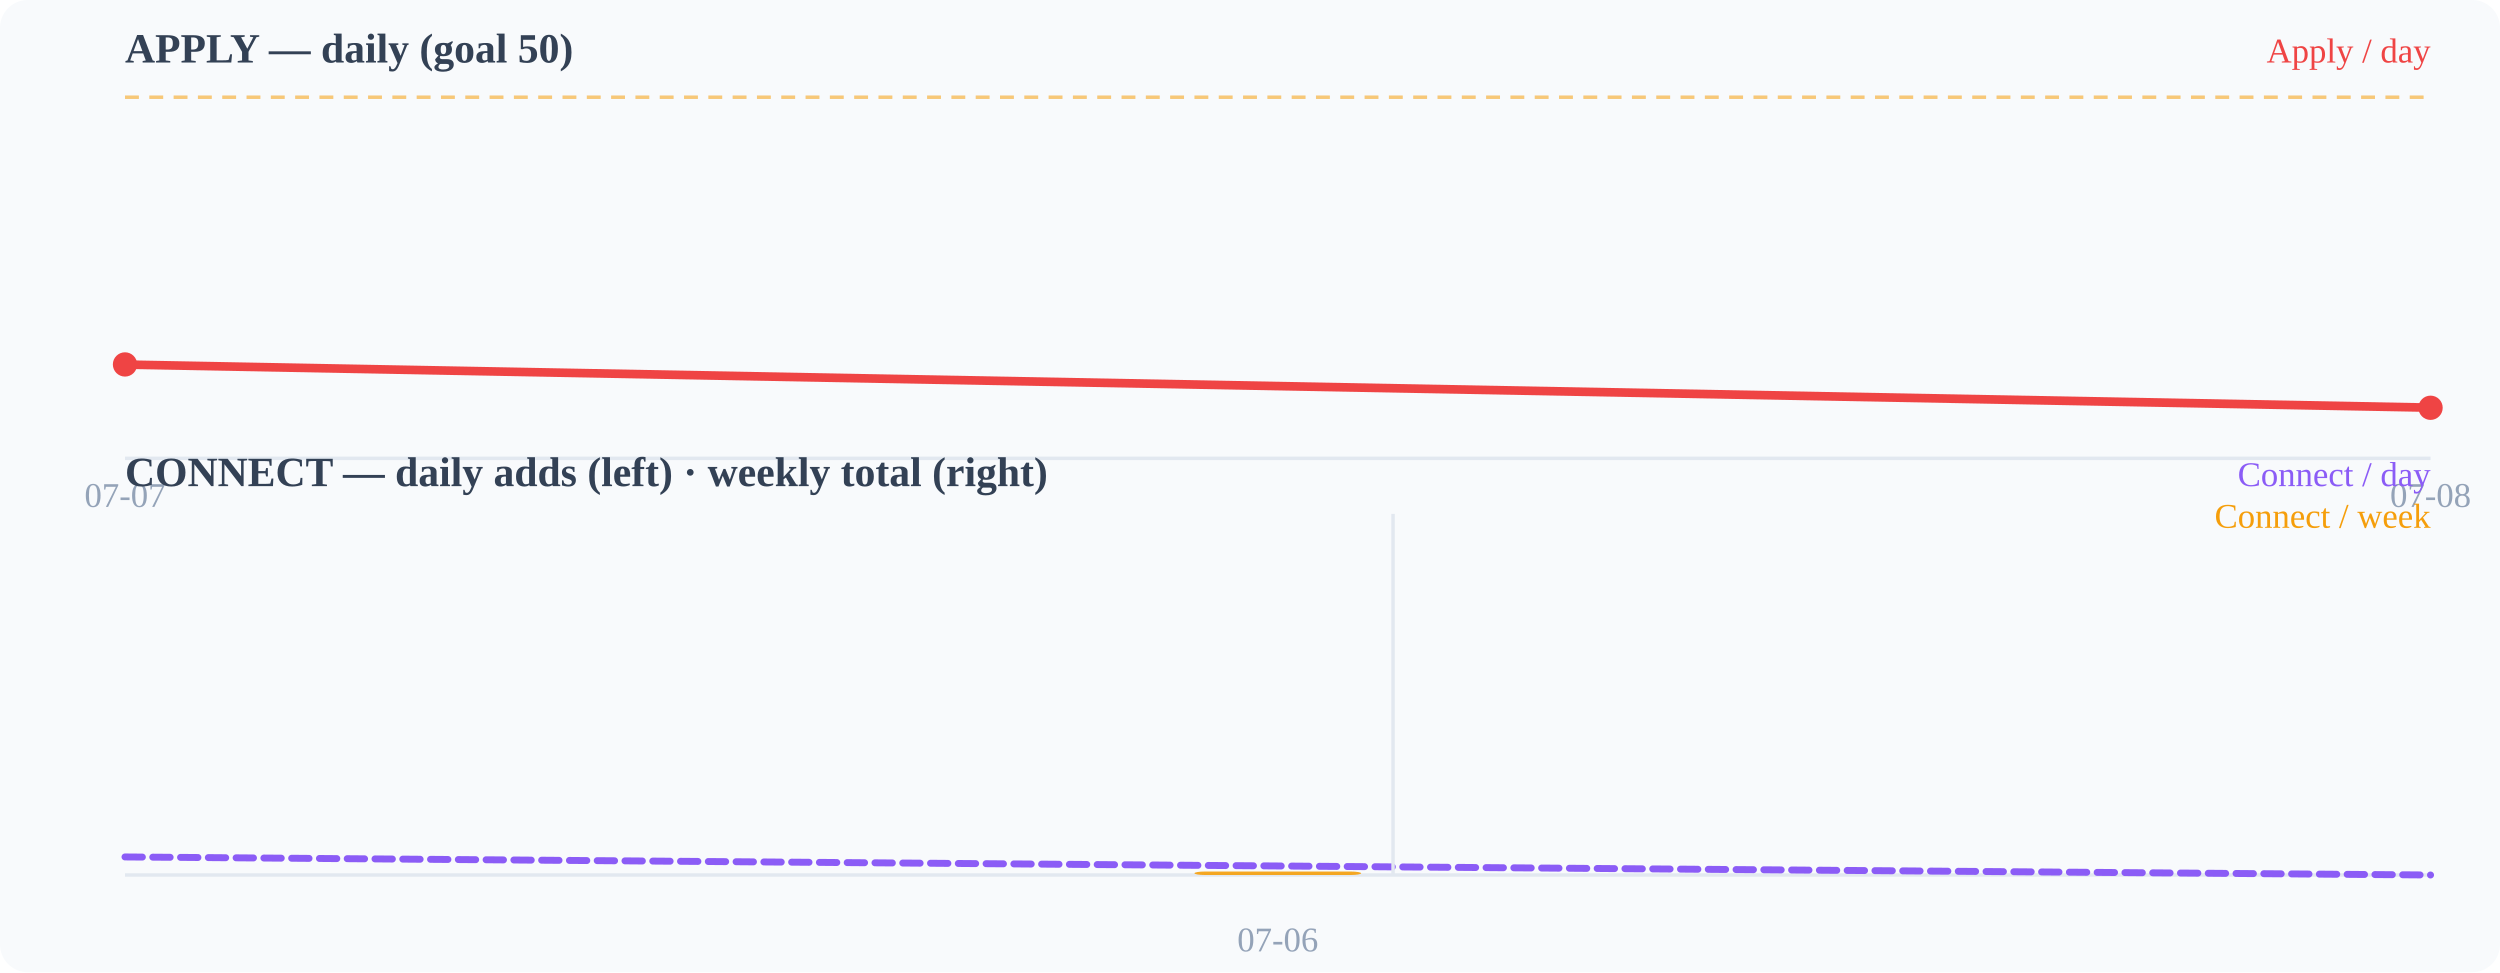
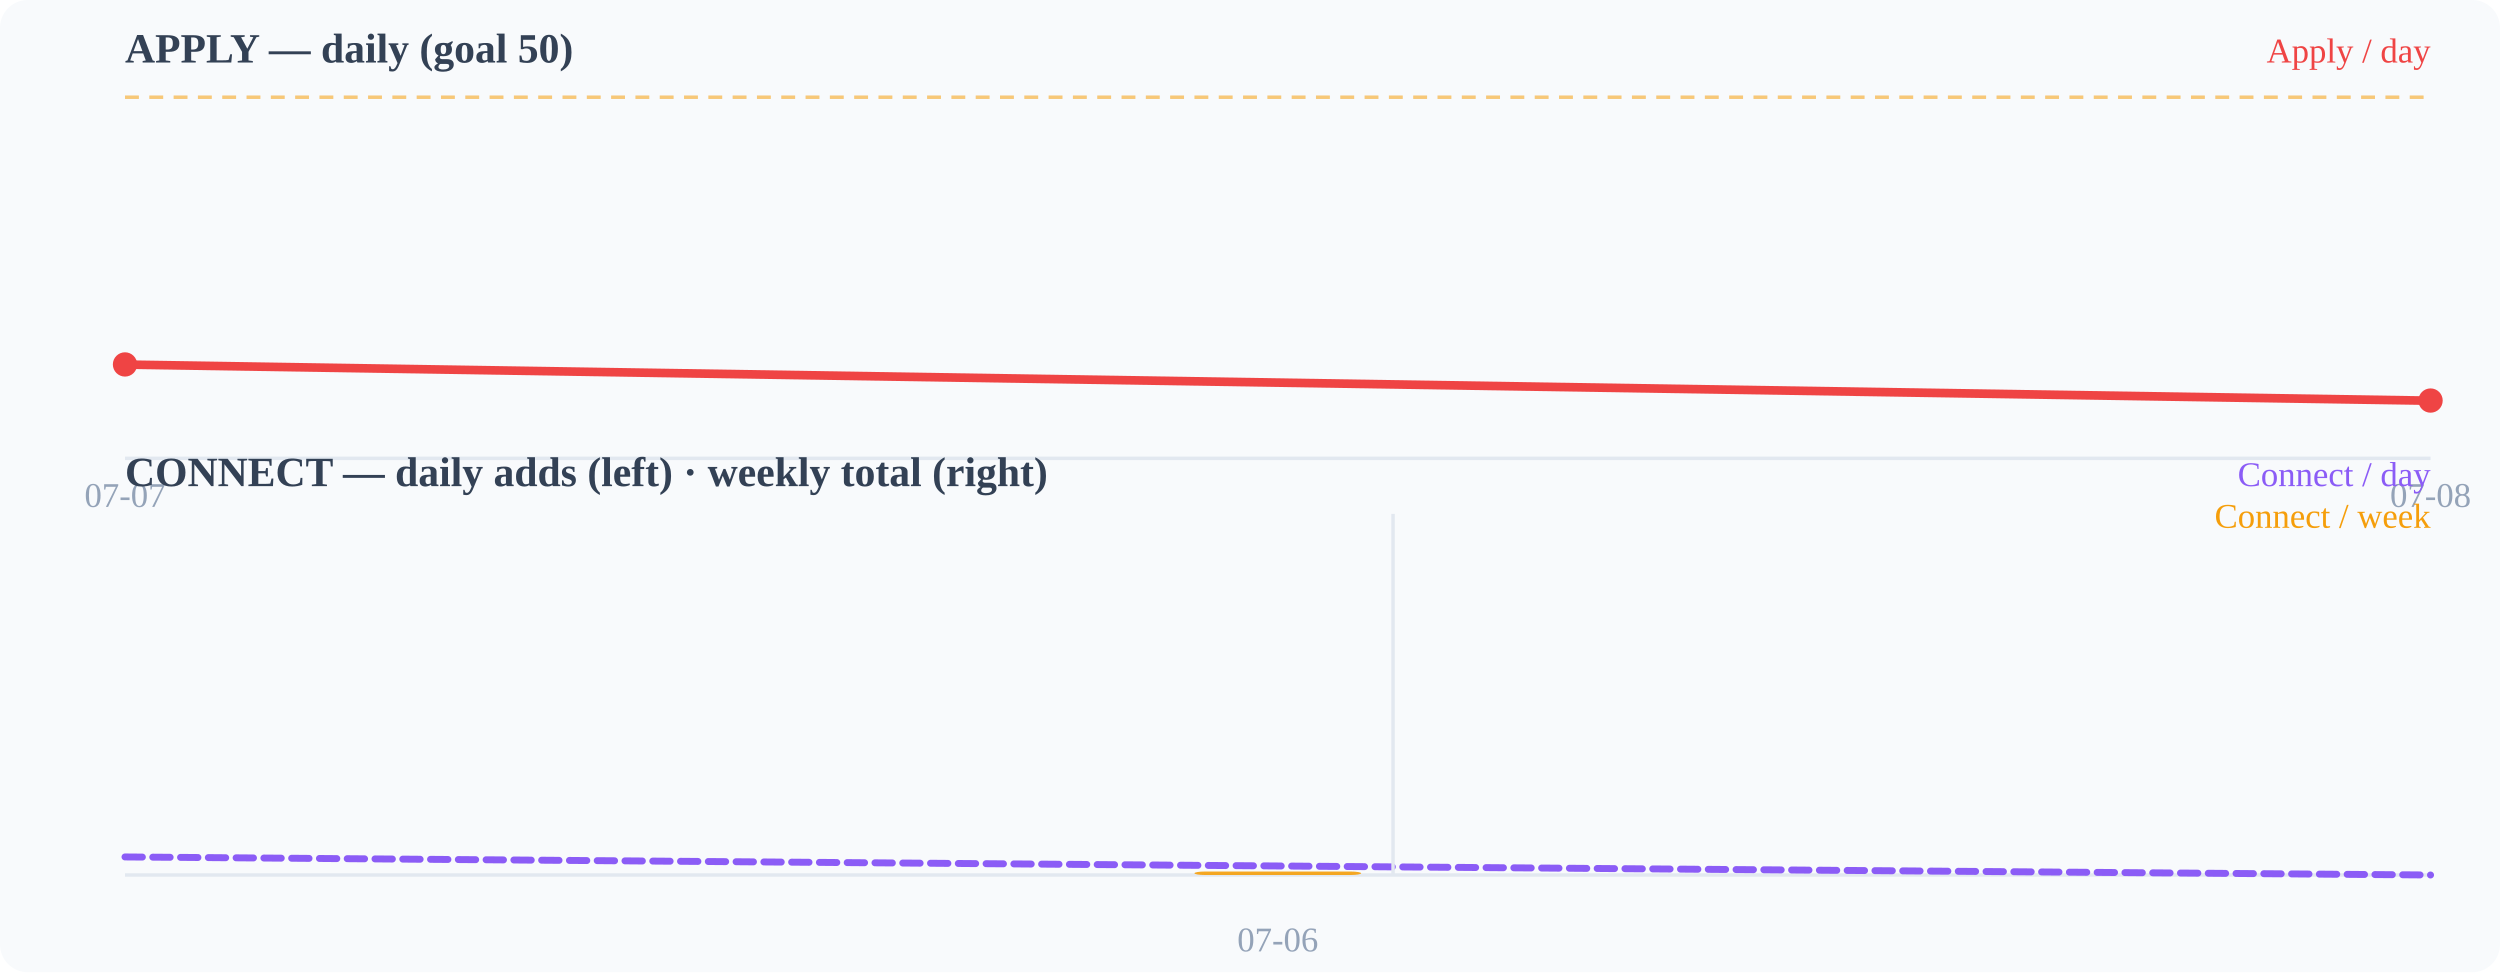
<svg xmlns="http://www.w3.org/2000/svg" width="720" height="280" viewBox="0 0 720 280">
  <rect width="720" height="280" fill="#f8fafc" rx="8" />
  <text x="36" y="18" font-size="12" font-weight="600" fill="#334155">APPLY — daily (goal 50)</text>
  <line x1="36" y1="132" x2="700" y2="132" stroke="#e2e8f0" stroke-width="1" />
  <line x1="36" y1="28.0" x2="700" y2="28.0" stroke="#f59e0b" stroke-width="1" stroke-dasharray="4 3" opacity="0.55" />
-   <polyline points="36.0,105.0 700.0,117.4" fill="none" stroke="#ef4444" stroke-width="2.5" stroke-linecap="round" stroke-linejoin="round" />
+   <polyline points="36.0,105.0 700.0,115.4" fill="none" stroke="#ef4444" stroke-width="2.5" stroke-linecap="round" stroke-linejoin="round" />
  <circle cx="36" cy="104.96" r="3.5" fill="#ef4444" />
-   <circle cx="700" cy="117.44" r="3.5" fill="#ef4444" />
+   <circle cx="700" cy="115.36" r="3.5" fill="#ef4444" />
  <text x="36" y="146" font-size="10" fill="#94a3b8" text-anchor="middle">07-07</text>
  <text x="700" y="146" font-size="10" fill="#94a3b8" text-anchor="middle">07-08</text>
  <text x="36" y="140" font-size="12" font-weight="600" fill="#334155">CONNECT — daily adds (left) · weekly total (right)</text>
  <line x1="36" y1="252" x2="700" y2="252" stroke="#e2e8f0" stroke-width="1" />
  <polyline points="36.0,246.8 700.0,252.0" fill="none" stroke="#8b5cf6" stroke-width="2" stroke-linecap="round" stroke-linejoin="round" stroke-dasharray="5 3" />
  <rect x="344.0" y="251.0" width="48" height="1.0" rx="3" fill="#f59e0b" opacity="0.9" />
  <line x1="401.2" y1="148" x2="401.2" y2="252" stroke="#e2e8f0" stroke-width="1" />
  <text x="368" y="274" font-size="10" fill="#94a3b8" text-anchor="middle">07-06</text>
  <text x="700" y="18" font-size="10" fill="#ef4444" text-anchor="end">Apply / day</text>
  <text x="700" y="140" font-size="10" fill="#8b5cf6" text-anchor="end">Connect / day</text>
  <text x="700" y="152" font-size="10" fill="#f59e0b" text-anchor="end">Connect / week</text>
</svg>
